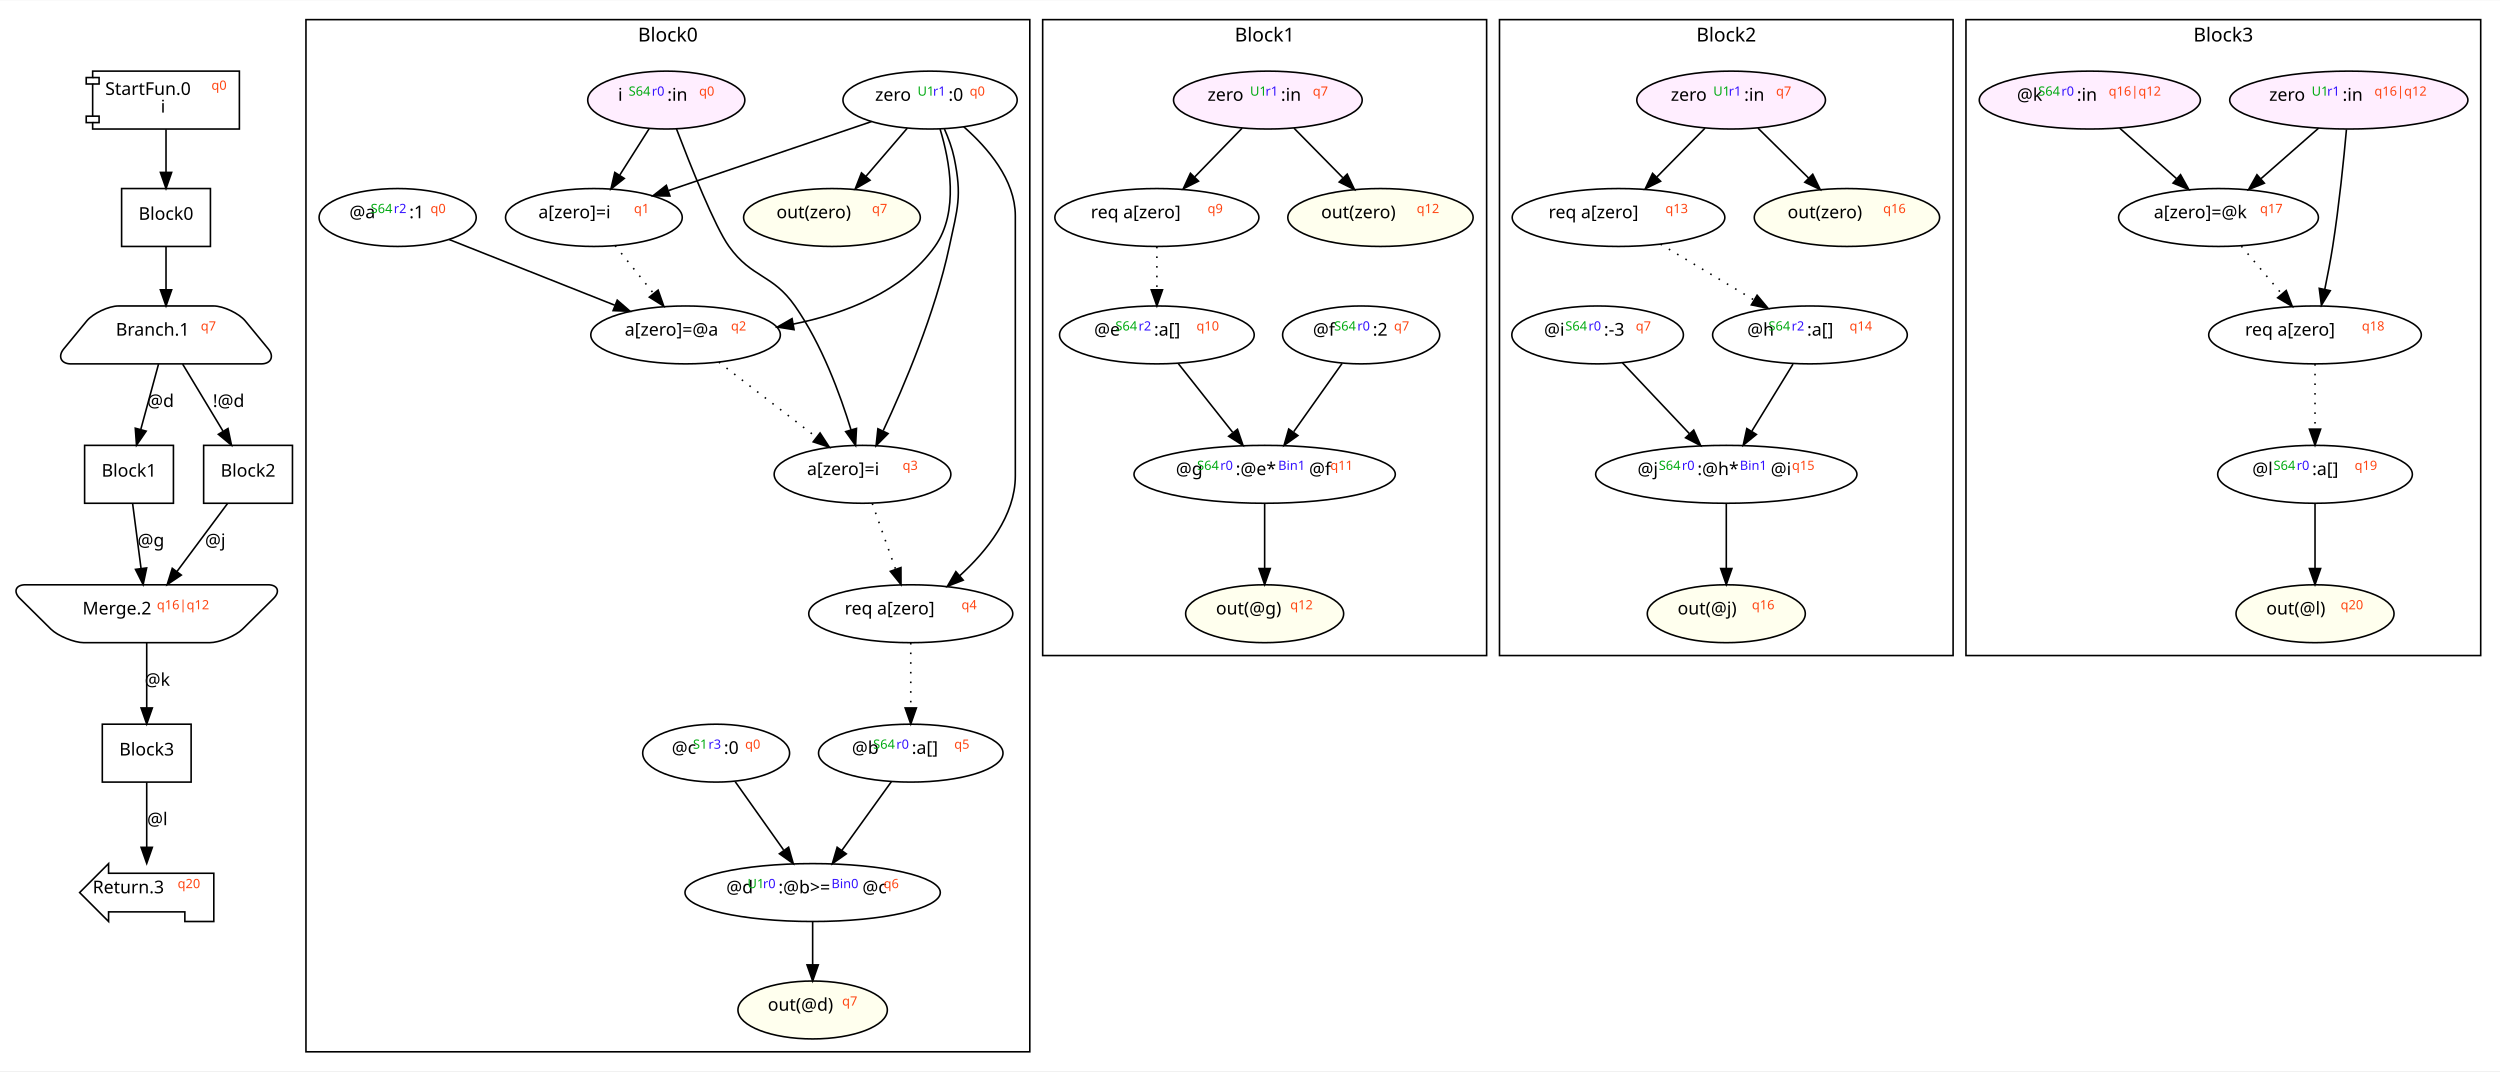
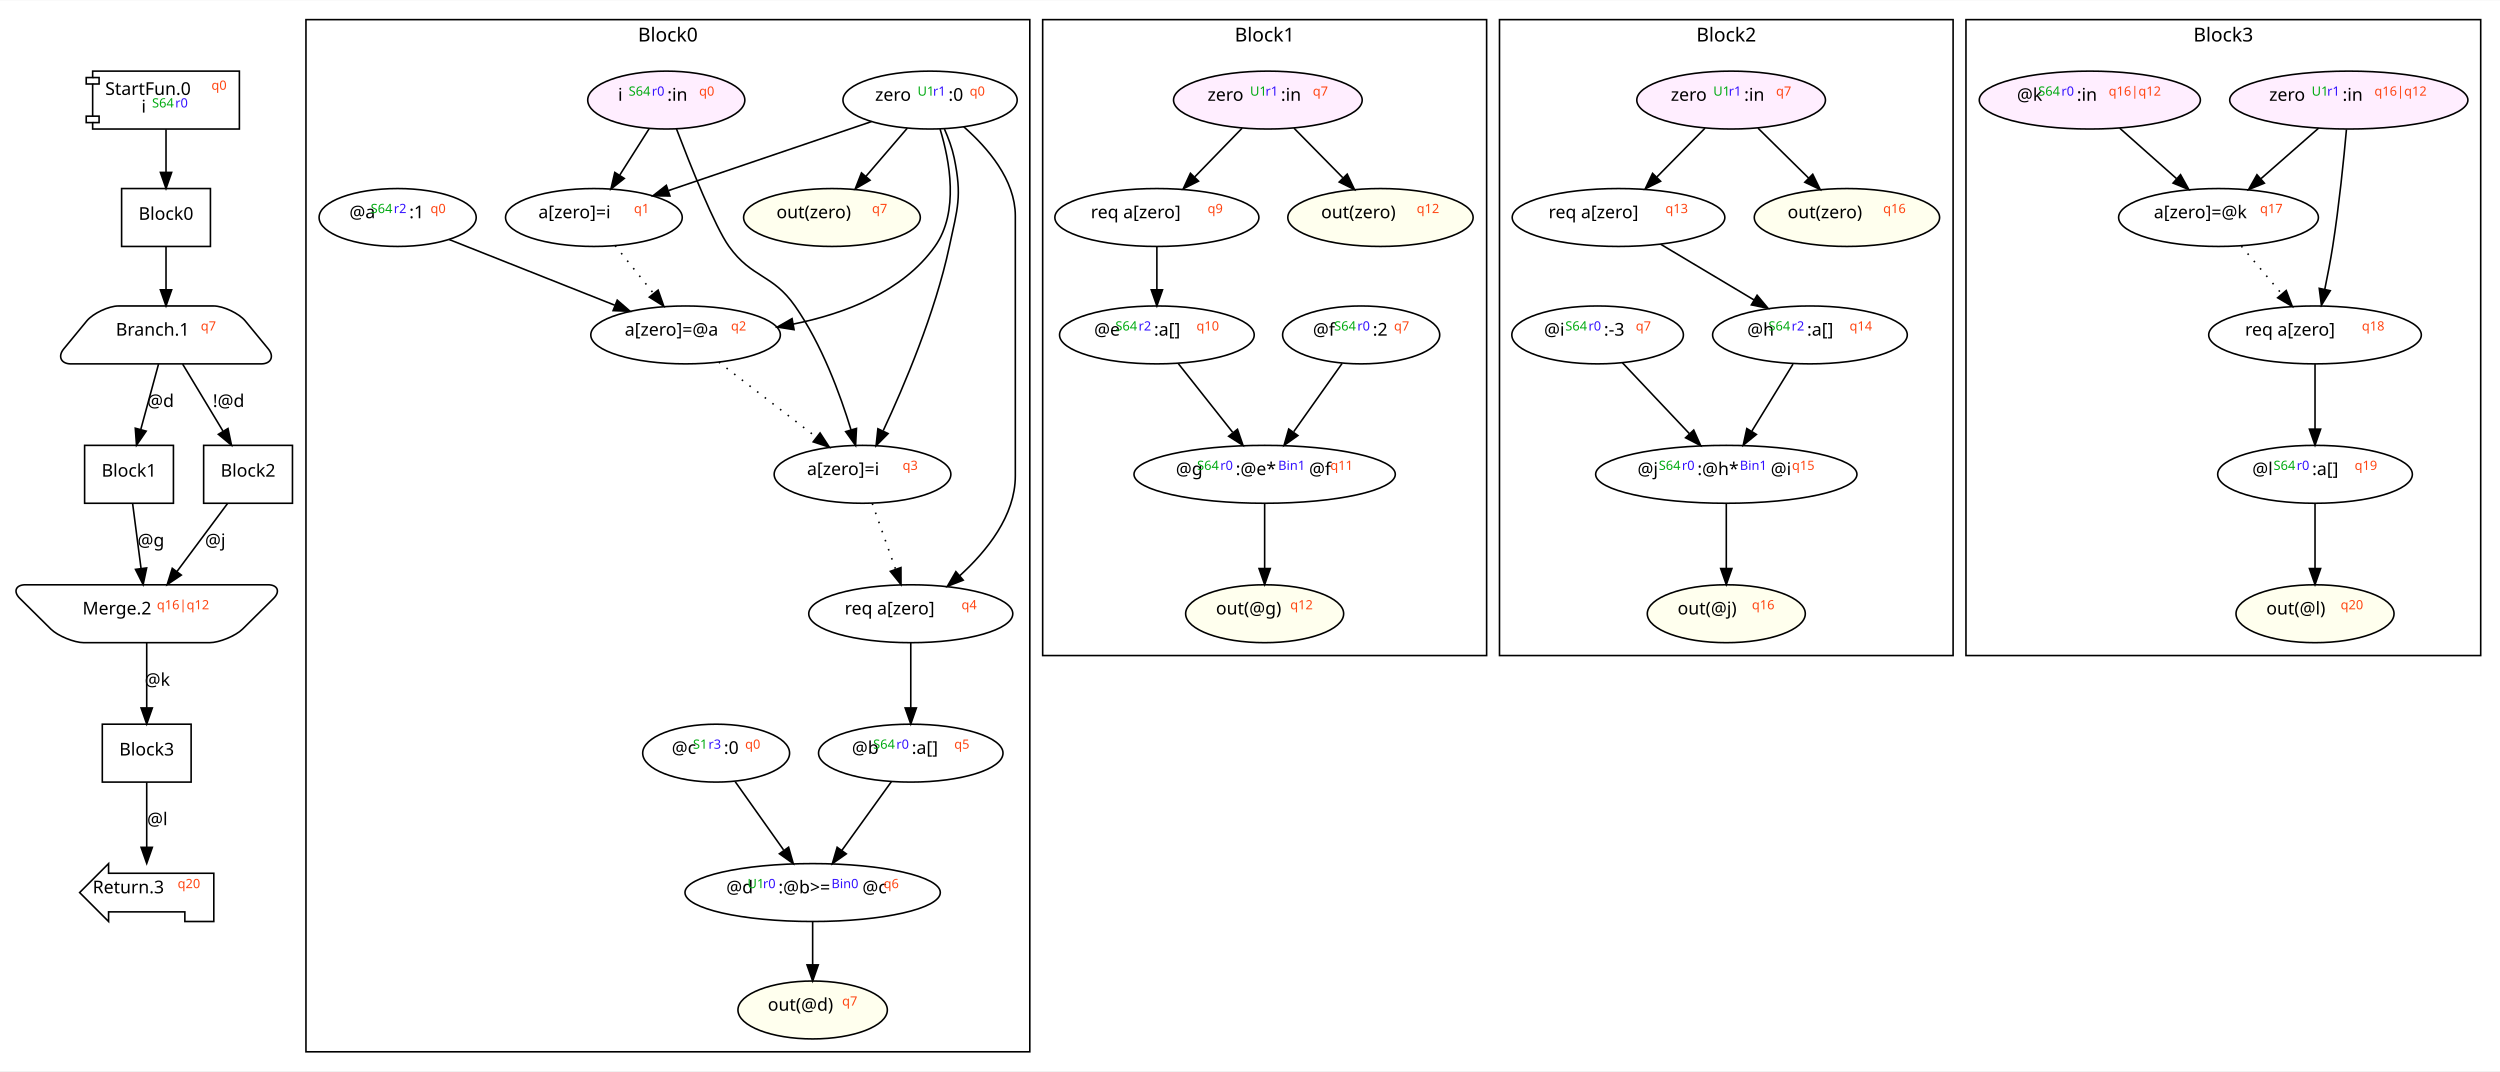
<svg xmlns="http://www.w3.org/2000/svg" width="1554pt" height="666pt" viewBox="0.00 0.00 1554.21 665.68">
  <g id="graph0" class="graph" transform="scale(1 1) rotate(0) translate(4 661.68)">
    <polygon fill="white" stroke="transparent" points="-4,4 -4,-661.68 1550.21,-661.68 1550.21,4 -4,4" />
    <g id="clust1" class="cluster">
      <polygon fill="none" stroke="black" points="186.21,-8 186.21,-649.68 636.21,-649.68 636.21,-8 186.21,-8" />
      <text text-anchor="middle" x="411.21" y="-636.08" font-family="Monaco" font-size="12.00">Block0</text>
    </g>
    <g id="clust2" class="cluster">
      <polygon fill="none" stroke="black" points="644.21,-254.34 644.21,-649.68 920.21,-649.68 920.21,-254.34 644.21,-254.34" />
      <text text-anchor="middle" x="782.21" y="-636.08" font-family="Monaco" font-size="12.00">Block1</text>
    </g>
    <g id="clust3" class="cluster">
      <polygon fill="none" stroke="black" points="928.21,-254.34 928.21,-649.68 1210.21,-649.68 1210.21,-254.34 928.21,-254.34" />
      <text text-anchor="middle" x="1069.21" y="-636.08" font-family="Monaco" font-size="12.00">Block2</text>
    </g>
    <g id="clust4" class="cluster">
      <polygon fill="none" stroke="black" points="1218.21,-254.34 1218.21,-649.68 1538.21,-649.68 1538.21,-254.34 1218.21,-254.34" />
      <text text-anchor="middle" x="1378.21" y="-636.08" font-family="Monaco" font-size="12.00">Block3</text>
    </g>
    <g id="node1" class="node">
      <polygon fill="none" stroke="black" points="144.82,-617.67 53.6,-617.67 53.6,-613.67 49.6,-613.67 49.6,-609.67 53.6,-609.67 53.6,-589.67 49.6,-589.67 49.6,-585.67 53.6,-585.67 53.6,-581.67 144.82,-581.67 144.82,-617.67" />
      <polyline fill="none" stroke="black" points="53.6,-613.67 57.6,-613.67 57.6,-609.67 53.6,-609.67 " />
      <polyline fill="none" stroke="black" points="53.6,-589.67 57.6,-589.67 57.6,-585.67 53.6,-585.67 " />
      <text text-anchor="start" x="61.4" y="-602.87" font-family="Monaco" font-size="11.00">StartFun.0</text>
      <text text-anchor="start" x="127.42" y="-602.87" font-family="Monaco" baseline-shift="super" font-size="8.00" fill="#ff4411">q0</text>
-       <text text-anchor="start" x="95.91" y="-591.87" font-family="Monaco" font-size="11.00">i</text>
+       <text text-anchor="start" x="83.91" y="-591.87" font-family="Monaco" font-size="11.00">i</text>
+       <text text-anchor="start" x="90.51" y="-591.87" font-family="Monaco" baseline-shift="super" font-size="8.00" fill="#00aa11">S64</text>
+       <text text-anchor="start" x="104.91" y="-591.87" font-family="Monaco" baseline-shift="super" font-size="8.00" fill="#3311ff">r0</text>
    </g>
    <g id="node2" class="node">
      <polygon fill="none" stroke="black" points="126.82,-544.67 71.6,-544.67 71.6,-508.67 126.82,-508.67 126.82,-544.67" />
      <text text-anchor="middle" x="99.21" y="-525.21" font-family="Monaco" font-size="11.00">Block0</text>
    </g>
    <g id="edge1" class="edge">
      <path fill="none" stroke="black" d="M99.21,-581.49C99.21,-573.46 99.21,-563.72 99.21,-554.74" />
      <polygon fill="black" stroke="black" points="102.71,-554.7 99.21,-544.7 95.71,-554.7 102.71,-554.7" />
    </g>
    <g id="node3" class="node">
      <path fill="none" stroke="black" d="M128.82,-471.67C128.82,-471.67 69.6,-471.67 69.6,-471.67 63.6,-471.67 53.79,-467.04 49.98,-462.41 49.98,-462.41 35.6,-444.94 35.6,-444.94 31.78,-440.31 33.97,-435.67 39.97,-435.67 39.97,-435.67 158.45,-435.67 158.45,-435.67 164.45,-435.67 166.64,-440.31 162.82,-444.94 162.82,-444.94 148.44,-462.41 148.44,-462.41 144.63,-467.04 134.82,-471.67 128.82,-471.67" />
      <text text-anchor="start" x="68.01" y="-453.21" font-family="Monaco" font-size="11.00">Branch.1</text>
      <text text-anchor="start" x="120.81" y="-453.21" font-family="Monaco" baseline-shift="super" font-size="8.00" fill="#ff4411">q7</text>
    </g>
    <g id="edge2" class="edge">
      <path fill="none" stroke="black" d="M99.21,-508.49C99.21,-500.46 99.21,-490.72 99.21,-481.74" />
      <polygon fill="black" stroke="black" points="102.71,-481.7 99.21,-471.7 95.71,-481.7 102.71,-481.7" />
    </g>
    <g id="node4" class="node">
      <polygon fill="none" stroke="black" points="103.82,-385.01 48.6,-385.01 48.6,-349.01 103.82,-349.01 103.82,-385.01" />
      <text text-anchor="middle" x="76.21" y="-365.54" font-family="Monaco" font-size="11.00">Block1</text>
    </g>
    <g id="edge3" class="edge">
      <path fill="none" stroke="black" d="M94.56,-435.54C91.41,-423.95 87.18,-408.4 83.58,-395.14" />
      <polygon fill="black" stroke="black" points="86.86,-393.85 80.86,-385.11 80.1,-395.68 86.86,-393.85" />
      <text text-anchor="middle" x="95.81" y="-408.87" font-family="Monaco" font-size="11.00">@d</text>
    </g>
    <g id="node5" class="node">
      <polygon fill="none" stroke="black" points="177.82,-385.01 122.6,-385.01 122.6,-349.01 177.82,-349.01 177.82,-385.01" />
      <text text-anchor="middle" x="150.21" y="-365.54" font-family="Monaco" font-size="11.00">Block2</text>
    </g>
    <g id="edge4" class="edge">
      <path fill="none" stroke="black" d="M109.53,-435.54C116.72,-423.6 126.44,-407.47 134.58,-393.96" />
      <polygon fill="black" stroke="black" points="137.74,-395.49 139.91,-385.11 131.75,-391.87 137.74,-395.49" />
      <text text-anchor="middle" x="138.11" y="-408.87" font-family="Monaco" font-size="11.00">!@d</text>
    </g>
    <g id="node6" class="node">
      <path fill="none" stroke="black" d="M48.15,-262.34C48.15,-262.34 126.27,-262.34 126.27,-262.34 132.27,-262.34 142.53,-266.56 146.79,-270.78 146.79,-270.78 166.1,-289.89 166.1,-289.89 170.37,-294.12 168.63,-298.34 162.63,-298.34 162.63,-298.34 11.79,-298.34 11.79,-298.34 5.79,-298.34 4.05,-294.12 8.32,-289.89 8.32,-289.89 27.63,-270.78 27.63,-270.78 31.89,-266.56 42.15,-262.34 48.15,-262.34" />
      <text text-anchor="start" x="47.3" y="-279.87" font-family="Monaco" font-size="11.00">Merge.2</text>
      <text text-anchor="start" x="93.51" y="-279.87" font-family="Monaco" baseline-shift="super" font-size="8.00" fill="#ff4411">q16|q12</text>
    </g>
    <g id="edge5" class="edge">
      <path fill="none" stroke="black" d="M78.44,-348.87C79.94,-337.28 81.96,-321.73 83.69,-308.47" />
      <polygon fill="black" stroke="black" points="87.17,-308.81 84.99,-298.45 80.23,-307.91 87.17,-308.81" />
      <text text-anchor="middle" x="89.81" y="-322.21" font-family="Monaco" font-size="11.00">@g</text>
    </g>
    <g id="edge6" class="edge">
      <path fill="none" stroke="black" d="M137.46,-348.87C128.41,-336.71 116.11,-320.18 105.95,-306.52" />
      <polygon fill="black" stroke="black" points="108.72,-304.38 99.94,-298.45 103.1,-308.56 108.72,-304.38" />
      <text text-anchor="middle" x="129.81" y="-322.21" font-family="Monaco" font-size="11.00">@j</text>
    </g>
    <g id="node7" class="node">
      <polygon fill="none" stroke="black" points="114.82,-211.67 59.6,-211.67 59.6,-175.67 114.82,-175.67 114.82,-211.67" />
      <text text-anchor="middle" x="87.21" y="-192.2" font-family="Monaco" font-size="11.00">Block3</text>
    </g>
    <g id="edge7" class="edge">
      <path fill="none" stroke="black" d="M87.21,-262.2C87.21,-250.61 87.21,-235.06 87.21,-221.8" />
      <polygon fill="black" stroke="black" points="90.71,-221.78 87.21,-211.78 83.71,-221.78 90.71,-221.78" />
      <text text-anchor="middle" x="93.81" y="-235.54" font-family="Monaco" font-size="11.00">@k</text>
    </g>
    <g id="node8" class="node">
      <polygon fill="none" stroke="black" points="128.92,-119 63.5,-119 63.5,-125 45.5,-107 63.5,-89 63.5,-95 110.92,-95 110.92,-89 128.92,-89 128.92,-119" />
      <text text-anchor="start" x="53.61" y="-106.53" font-family="Monaco" font-size="11.00">Return.3</text>
      <text text-anchor="start" x="106.41" y="-106.53" font-family="Monaco" baseline-shift="super" font-size="8.00" fill="#ff4411">q20</text>
    </g>
    <g id="edge8" class="edge">
      <path fill="none" stroke="black" d="M87.21,-175.53C87.21,-163.94 87.21,-148.39 87.21,-135.13" />
      <polygon fill="black" stroke="black" points="90.71,-135.11 87.21,-125.11 83.71,-135.11 90.71,-135.11" />
      <text text-anchor="middle" x="93.81" y="-148.87" font-family="Monaco" font-size="11.00">@l</text>
    </g>
    <g id="node9" class="node">
      <ellipse fill="none" stroke="black" cx="574.21" cy="-599.67" rx="54.16" ry="18" />
      <text text-anchor="start" x="540.01" y="-599.21" font-family="Monaco" font-size="11.00">zero</text>
      <text text-anchor="start" x="566.41" y="-599.21" font-family="Monaco" baseline-shift="super" font-size="8.00" fill="#00aa11">U1</text>
      <text text-anchor="start" x="576.01" y="-599.21" font-family="Monaco" baseline-shift="super" font-size="8.00" fill="#3311ff">r1</text>
      <text text-anchor="start" x="585.61" y="-599.21" font-family="Monaco" font-size="11.00">:0</text>
      <text text-anchor="start" x="598.81" y="-599.21" font-family="Monaco" baseline-shift="super" font-size="8.00" fill="#ff4411">q0</text>
    </g>
    <g id="node10" class="node">
      <ellipse fill="none" stroke="black" cx="562.21" cy="-280.34" rx="63.43" ry="18" />
      <text text-anchor="start" x="521.1" y="-279.87" font-family="Monaco" font-size="11.00">req a[zero]</text>
      <text text-anchor="start" x="593.72" y="-279.87" font-family="Monaco" baseline-shift="super" font-size="8.00" fill="#ff4411">q4</text>
    </g>
    <g id="edge12" class="edge">
      <path fill="none" stroke="black" d="M595.16,-583.05C609.97,-570.07 627.21,-550.13 627.21,-527.67 627.21,-527.67 627.21,-527.67 627.21,-366.01 627.21,-341.26 609.52,-319.29 592.6,-303.93" />
      <polygon fill="black" stroke="black" points="594.81,-301.22 584.94,-297.36 590.25,-306.53 594.81,-301.22" />
    </g>
    <g id="node12" class="node">
      <ellipse fill="none" stroke="black" cx="365.21" cy="-526.67" rx="54.93" ry="18" />
      <text text-anchor="start" x="330.7" y="-526.21" font-family="Monaco" font-size="11.00">a[zero]=i</text>
      <text text-anchor="start" x="390.11" y="-526.21" font-family="Monaco" baseline-shift="super" font-size="8.00" fill="#ff4411">q1</text>
    </g>
    <g id="edge9" class="edge">
      <path fill="none" stroke="black" d="M537.81,-586.31C502.81,-574.42 449.76,-556.4 411.72,-543.47" />
      <polygon fill="black" stroke="black" points="412.49,-540.04 401.9,-540.14 410.24,-546.67 412.49,-540.04" />
    </g>
    <g id="node16" class="node">
      <ellipse fill="none" stroke="black" cx="422.21" cy="-453.67" rx="58.93" ry="18" />
      <text text-anchor="start" x="384.4" y="-453.21" font-family="Monaco" font-size="11.00">a[zero]=@a</text>
      <text text-anchor="start" x="450.42" y="-453.21" font-family="Monaco" baseline-shift="super" font-size="8.00" fill="#ff4411">q2</text>
    </g>
    <g id="edge10" class="edge">
      <path fill="none" stroke="black" d="M580.42,-581.67C586.38,-562.15 592.42,-530.08 577.21,-508.67 557.17,-480.47 521.26,-466.87 489.05,-460.37" />
      <polygon fill="black" stroke="black" points="489.66,-456.92 479.2,-458.57 488.41,-463.81 489.66,-456.92" />
    </g>
    <g id="node19" class="node">
      <ellipse fill="#ffffee" stroke="black" cx="513.21" cy="-526.67" rx="54.93" ry="18" />
      <text text-anchor="start" x="478.7" y="-526.21" font-family="Monaco" font-size="11.00">out(zero)</text>
      <text text-anchor="start" x="538.11" y="-526.21" font-family="Monaco" baseline-shift="super" font-size="8.00" fill="#ff4411">q7</text>
    </g>
    <g id="edge13" class="edge">
      <path fill="none" stroke="black" d="M560.06,-582.21C552.4,-573.29 542.78,-562.09 534.25,-552.16" />
      <polygon fill="black" stroke="black" points="536.88,-549.85 527.71,-544.54 531.57,-554.41 536.88,-549.85" />
    </g>
    <g id="node20" class="node">
      <ellipse fill="none" stroke="black" cx="532.21" cy="-367.01" rx="54.93" ry="18" />
      <text text-anchor="start" x="497.7" y="-366.54" font-family="Monaco" font-size="11.00">a[zero]=i</text>
      <text text-anchor="start" x="557.11" y="-366.54" font-family="Monaco" baseline-shift="super" font-size="8.00" fill="#ff4411">q3</text>
    </g>
    <g id="edge11" class="edge">
      <path fill="none" stroke="black" d="M583.13,-581.68C585.61,-576.1 587.96,-569.76 589.21,-563.67 594.13,-539.69 591.34,-532.61 586.21,-508.67 577.33,-467.21 558.05,-421.86 545.09,-394.17" />
      <polygon fill="black" stroke="black" points="548.1,-392.33 540.64,-384.8 541.77,-395.34 548.1,-392.33" />
    </g>
    <g id="node13" class="node">
      <ellipse fill="none" stroke="black" cx="562.21" cy="-193.67" rx="57.34" ry="18" />
      <text text-anchor="start" x="525.6" y="-193.2" font-family="Monaco" font-size="11.00">@b</text>
      <text text-anchor="start" x="538.81" y="-193.2" font-family="Monaco" baseline-shift="super" font-size="8.00" fill="#00aa11">S64</text>
      <text text-anchor="start" x="553.21" y="-193.2" font-family="Monaco" baseline-shift="super" font-size="8.00" fill="#3311ff">r0</text>
      <text text-anchor="start" x="562.81" y="-193.2" font-family="Monaco" font-size="11.00">:a[]</text>
      <text text-anchor="start" x="589.22" y="-193.2" font-family="Monaco" baseline-shift="super" font-size="8.00" fill="#ff4411">q5</text>
    </g>
    <g id="edge23" class="edge">
-       <path fill="none" stroke="black" stroke-dasharray="1,5" d="M562.21,-262.2C562.21,-250.61 562.21,-235.06 562.21,-221.8" />
+       <path fill="none" stroke="black" d="M562.21,-262.2C562.21,-250.61 562.21,-235.06 562.21,-221.8" />
      <polygon fill="black" stroke="black" points="565.71,-221.78 562.21,-211.78 558.71,-221.78 565.71,-221.78" />
    </g>
    <g id="node11" class="node">
      <ellipse fill="#ffeeff" stroke="black" cx="410.21" cy="-599.67" rx="48.84" ry="18" />
      <text text-anchor="start" x="380.21" y="-599.21" font-family="Monaco" font-size="11.00">i</text>
      <text text-anchor="start" x="386.81" y="-599.21" font-family="Monaco" baseline-shift="super" font-size="8.00" fill="#00aa11">S64</text>
      <text text-anchor="start" x="401.21" y="-599.21" font-family="Monaco" baseline-shift="super" font-size="8.00" fill="#3311ff">r0</text>
      <text text-anchor="start" x="410.81" y="-599.21" font-family="Monaco" font-size="11.00">:in</text>
      <text text-anchor="start" x="430.61" y="-599.21" font-family="Monaco" baseline-shift="super" font-size="8.00" fill="#ff4411">q0</text>
    </g>
    <g id="edge18" class="edge">
      <path fill="none" stroke="black" d="M399.55,-581.85C394.11,-573.27 387.39,-562.66 381.33,-553.11" />
      <polygon fill="black" stroke="black" points="384.11,-550.95 375.8,-544.38 378.2,-554.7 384.11,-550.95" />
    </g>
    <g id="edge19" class="edge">
      <path fill="none" stroke="black" d="M416.55,-581.75C425.14,-559.25 440.42,-520.92 449.21,-508.67 463.53,-488.74 476.13,-491.78 490.21,-471.67 506.84,-447.92 518.36,-416.6 525.08,-394.62" />
      <polygon fill="black" stroke="black" points="528.46,-395.53 527.9,-384.95 521.74,-393.57 528.46,-395.53" />
    </g>
    <g id="edge20" class="edge">
      <path fill="none" stroke="black" stroke-dasharray="1,5" d="M378.43,-509.21C385.52,-500.37 394.41,-489.31 402.31,-479.46" />
      <polygon fill="black" stroke="black" points="405.14,-481.53 408.67,-471.54 399.68,-477.15 405.14,-481.53" />
    </g>
    <g id="node18" class="node">
      <ellipse fill="none" stroke="black" cx="501.21" cy="-107" rx="79.37" ry="18" />
      <text text-anchor="start" x="447.5" y="-106.53" font-family="Monaco" font-size="11.00">@d</text>
      <text text-anchor="start" x="460.7" y="-106.53" font-family="Monaco" baseline-shift="super" font-size="8.00" fill="#00aa11">U1</text>
      <text text-anchor="start" x="470.31" y="-106.53" font-family="Monaco" baseline-shift="super" font-size="8.00" fill="#3311ff">r0</text>
      <text text-anchor="start" x="479.91" y="-106.53" font-family="Monaco" font-size="11.00">:@b&gt;=</text>
      <text text-anchor="start" x="512.91" y="-106.53" font-family="Monaco" baseline-shift="super" font-size="8.00" fill="#3311ff">Bin0</text>
      <text text-anchor="start" x="532.12" y="-106.53" font-family="Monaco" font-size="11.00">@c</text>
      <text text-anchor="start" x="545.32" y="-106.53" font-family="Monaco" baseline-shift="super" font-size="8.00" fill="#ff4411">q6</text>
    </g>
    <g id="edge15" class="edge">
      <path fill="none" stroke="black" d="M550.16,-175.94C541.36,-163.73 529.28,-146.96 519.32,-133.14" />
      <polygon fill="black" stroke="black" points="522.13,-131.05 513.45,-124.98 516.45,-135.14 522.13,-131.05" />
    </g>
    <g id="node14" class="node">
      <ellipse fill="none" stroke="black" cx="243.21" cy="-526.67" rx="48.84" ry="18" />
      <text text-anchor="start" x="213.21" y="-526.21" font-family="Monaco" font-size="11.00">@a</text>
      <text text-anchor="start" x="226.41" y="-526.21" font-family="Monaco" baseline-shift="super" font-size="8.00" fill="#00aa11">S64</text>
      <text text-anchor="start" x="240.81" y="-526.21" font-family="Monaco" baseline-shift="super" font-size="8.00" fill="#3311ff">r2</text>
      <text text-anchor="start" x="250.41" y="-526.21" font-family="Monaco" font-size="11.00">:1</text>
      <text text-anchor="start" x="263.61" y="-526.21" font-family="Monaco" baseline-shift="super" font-size="8.00" fill="#ff4411">q0</text>
    </g>
    <g id="edge14" class="edge">
      <path fill="none" stroke="black" d="M275.21,-512.98C303.92,-501.59 346.31,-484.78 378.2,-472.13" />
      <polygon fill="black" stroke="black" points="379.73,-475.29 387.74,-468.35 377.15,-468.78 379.73,-475.29" />
    </g>
    <g id="node15" class="node">
      <ellipse fill="none" stroke="black" cx="441.21" cy="-193.67" rx="45.66" ry="18" />
      <text text-anchor="start" x="413.61" y="-193.2" font-family="Monaco" font-size="11.00">@c</text>
      <text text-anchor="start" x="426.81" y="-193.2" font-family="Monaco" baseline-shift="super" font-size="8.00" fill="#00aa11">S1</text>
      <text text-anchor="start" x="436.41" y="-193.2" font-family="Monaco" baseline-shift="super" font-size="8.00" fill="#3311ff">r3</text>
      <text text-anchor="start" x="446.01" y="-193.2" font-family="Monaco" font-size="11.00">:0</text>
      <text text-anchor="start" x="459.21" y="-193.2" font-family="Monaco" baseline-shift="super" font-size="8.00" fill="#ff4411">q0</text>
    </g>
    <g id="edge16" class="edge">
      <path fill="none" stroke="black" d="M453.06,-175.94C461.64,-163.84 473.38,-147.28 483.12,-133.53" />
      <polygon fill="black" stroke="black" points="486.25,-135.17 489.18,-124.98 480.54,-131.12 486.25,-135.17" />
    </g>
    <g id="edge21" class="edge">
      <path fill="none" stroke="black" stroke-dasharray="1,5" d="M442.9,-436.75C460.03,-423.56 484.56,-404.68 503.57,-390.05" />
      <polygon fill="black" stroke="black" points="505.82,-392.73 511.61,-383.86 501.55,-387.19 505.82,-392.73" />
    </g>
    <g id="node17" class="node">
      <ellipse fill="#ffffee" stroke="black" cx="501.21" cy="-34" rx="46.44" ry="18" />
      <text text-anchor="start" x="473.31" y="-33.53" font-family="Monaco" font-size="11.00">out(@d)</text>
      <text text-anchor="start" x="519.51" y="-33.53" font-family="Monaco" baseline-shift="super" font-size="8.00" fill="#ff4411">q7</text>
    </g>
    <g id="edge17" class="edge">
      <path fill="none" stroke="black" d="M501.21,-88.81C501.21,-80.79 501.21,-71.05 501.21,-62.07" />
      <polygon fill="black" stroke="black" points="504.71,-62.03 501.21,-52.03 497.71,-62.03 504.71,-62.03" />
    </g>
    <g id="edge22" class="edge">
      <path fill="none" stroke="black" stroke-dasharray="1,5" d="M538.28,-348.87C542.43,-337.17 548.01,-321.42 552.74,-308.07" />
      <polygon fill="black" stroke="black" points="556.11,-309.04 556.15,-298.45 549.51,-306.7 556.11,-309.04" />
    </g>
    <g id="node21" class="node">
      <ellipse fill="none" stroke="black" cx="715.21" cy="-453.67" rx="60.52" ry="18" />
      <text text-anchor="start" x="676.2" y="-453.21" font-family="Monaco" font-size="11.00">@e</text>
      <text text-anchor="start" x="689.41" y="-453.21" font-family="Monaco" baseline-shift="super" font-size="8.00" fill="#00aa11">S64</text>
      <text text-anchor="start" x="703.81" y="-453.21" font-family="Monaco" baseline-shift="super" font-size="8.00" fill="#3311ff">r2</text>
      <text text-anchor="start" x="713.41" y="-453.21" font-family="Monaco" font-size="11.00">:a[]</text>
      <text text-anchor="start" x="739.81" y="-453.21" font-family="Monaco" baseline-shift="super" font-size="8.00" fill="#ff4411">q10</text>
    </g>
    <g id="node23" class="node">
      <ellipse fill="none" stroke="black" cx="782.21" cy="-367.01" rx="81.23" ry="18" />
      <text text-anchor="start" x="727" y="-366.54" font-family="Monaco" font-size="11.00">@g</text>
      <text text-anchor="start" x="740.2" y="-366.54" font-family="Monaco" baseline-shift="super" font-size="8.00" fill="#00aa11">S64</text>
      <text text-anchor="start" x="754.61" y="-366.54" font-family="Monaco" baseline-shift="super" font-size="8.00" fill="#3311ff">r0</text>
      <text text-anchor="start" x="764.21" y="-366.54" font-family="Monaco" font-size="11.00">:@e*</text>
      <text text-anchor="start" x="790.61" y="-366.54" font-family="Monaco" baseline-shift="super" font-size="8.00" fill="#3311ff">Bin1</text>
      <text text-anchor="start" x="809.82" y="-366.54" font-family="Monaco" font-size="11.00">@f</text>
      <text text-anchor="start" x="823.02" y="-366.54" font-family="Monaco" baseline-shift="super" font-size="8.00" fill="#ff4411">q11</text>
    </g>
    <g id="edge24" class="edge">
      <path fill="none" stroke="black" d="M728.45,-435.95C738.11,-423.73 751.38,-406.97 762.32,-393.15" />
      <polygon fill="black" stroke="black" points="765.31,-395 768.77,-384.99 759.82,-390.66 765.31,-395" />
    </g>
    <g id="node22" class="node">
      <ellipse fill="none" stroke="black" cx="715.21" cy="-526.67" rx="63.43" ry="18" />
      <text text-anchor="start" x="674.1" y="-526.21" font-family="Monaco" font-size="11.00">req a[zero]</text>
      <text text-anchor="start" x="746.72" y="-526.21" font-family="Monaco" baseline-shift="super" font-size="8.00" fill="#ff4411">q9</text>
    </g>
    <g id="edge29" class="edge">
-       <path fill="none" stroke="black" stroke-dasharray="1,5" d="M715.21,-508.49C715.21,-500.46 715.21,-490.72 715.21,-481.74" />
+       <path fill="none" stroke="black" d="M715.21,-508.49C715.21,-500.46 715.21,-490.72 715.21,-481.74" />
      <polygon fill="black" stroke="black" points="718.71,-481.7 715.21,-471.7 711.71,-481.7 718.71,-481.7" />
    </g>
    <g id="node27" class="node">
      <ellipse fill="#ffffee" stroke="black" cx="782.21" cy="-280.34" rx="49.12" ry="18" />
      <text text-anchor="start" x="751.91" y="-279.87" font-family="Monaco" font-size="11.00">out(@g)</text>
      <text text-anchor="start" x="798.11" y="-279.87" font-family="Monaco" baseline-shift="super" font-size="8.00" fill="#ff4411">q12</text>
    </g>
    <g id="edge26" class="edge">
      <path fill="none" stroke="black" d="M782.21,-348.87C782.21,-337.28 782.21,-321.73 782.21,-308.47" />
      <polygon fill="black" stroke="black" points="785.71,-308.45 782.21,-298.45 778.71,-308.45 785.71,-308.45" />
    </g>
    <g id="node24" class="node">
      <ellipse fill="none" stroke="black" cx="842.21" cy="-453.67" rx="48.84" ry="18" />
      <text text-anchor="start" x="812.21" y="-453.21" font-family="Monaco" font-size="11.00">@f</text>
      <text text-anchor="start" x="825.41" y="-453.21" font-family="Monaco" baseline-shift="super" font-size="8.00" fill="#00aa11">S64</text>
      <text text-anchor="start" x="839.81" y="-453.21" font-family="Monaco" baseline-shift="super" font-size="8.00" fill="#3311ff">r0</text>
      <text text-anchor="start" x="849.41" y="-453.21" font-family="Monaco" font-size="11.00">:2</text>
      <text text-anchor="start" x="862.61" y="-453.21" font-family="Monaco" baseline-shift="super" font-size="8.00" fill="#ff4411">q7</text>
    </g>
    <g id="edge25" class="edge">
      <path fill="none" stroke="black" d="M830.36,-435.95C821.78,-423.85 810.04,-407.28 800.3,-393.54" />
      <polygon fill="black" stroke="black" points="802.88,-391.12 794.25,-384.99 797.17,-395.17 802.88,-391.12" />
    </g>
    <g id="node25" class="node">
      <ellipse fill="#ffeeff" stroke="black" cx="784.21" cy="-599.67" rx="58.65" ry="18" />
      <text text-anchor="start" x="746.7" y="-599.21" font-family="Monaco" font-size="11.00">zero</text>
      <text text-anchor="start" x="773.11" y="-599.21" font-family="Monaco" baseline-shift="super" font-size="8.00" fill="#00aa11">U1</text>
      <text text-anchor="start" x="782.71" y="-599.21" font-family="Monaco" baseline-shift="super" font-size="8.00" fill="#3311ff">r1</text>
      <text text-anchor="start" x="792.31" y="-599.21" font-family="Monaco" font-size="11.00">:in</text>
      <text text-anchor="start" x="812.12" y="-599.21" font-family="Monaco" baseline-shift="super" font-size="8.00" fill="#ff4411">q7</text>
    </g>
    <g id="edge27" class="edge">
      <path fill="none" stroke="black" d="M768.21,-582.21C759.45,-573.2 748.44,-561.86 738.72,-551.87" />
      <polygon fill="black" stroke="black" points="741.09,-549.28 731.61,-544.54 736.07,-554.16 741.09,-549.28" />
    </g>
    <g id="node26" class="node">
      <ellipse fill="#ffffee" stroke="black" cx="854.21" cy="-526.67" rx="57.61" ry="18" />
      <text text-anchor="start" x="817.3" y="-526.21" font-family="Monaco" font-size="11.00">out(zero)</text>
      <text text-anchor="start" x="876.71" y="-526.21" font-family="Monaco" baseline-shift="super" font-size="8.00" fill="#ff4411">q12</text>
    </g>
    <g id="edge28" class="edge">
      <path fill="none" stroke="black" d="M800.45,-582.21C809.46,-573.07 820.83,-561.54 830.78,-551.43" />
      <polygon fill="black" stroke="black" points="833.53,-553.63 838.06,-544.05 828.55,-548.72 833.53,-553.63" />
    </g>
    <g id="node28" class="node">
      <ellipse fill="none" stroke="black" cx="1121.21" cy="-453.67" rx="60.52" ry="18" />
      <text text-anchor="start" x="1082.2" y="-453.21" font-family="Monaco" font-size="11.00">@h</text>
      <text text-anchor="start" x="1095.41" y="-453.21" font-family="Monaco" baseline-shift="super" font-size="8.00" fill="#00aa11">S64</text>
      <text text-anchor="start" x="1109.81" y="-453.21" font-family="Monaco" baseline-shift="super" font-size="8.00" fill="#3311ff">r2</text>
      <text text-anchor="start" x="1119.41" y="-453.21" font-family="Monaco" font-size="11.00">:a[]</text>
      <text text-anchor="start" x="1145.81" y="-453.21" font-family="Monaco" baseline-shift="super" font-size="8.00" fill="#ff4411">q14</text>
    </g>
    <g id="node32" class="node">
      <ellipse fill="none" stroke="black" cx="1069.21" cy="-367.01" rx="81.23" ry="18" />
      <text text-anchor="start" x="1014" y="-366.54" font-family="Monaco" font-size="11.00">@j</text>
      <text text-anchor="start" x="1027.2" y="-366.54" font-family="Monaco" baseline-shift="super" font-size="8.00" fill="#00aa11">S64</text>
      <text text-anchor="start" x="1041.61" y="-366.54" font-family="Monaco" baseline-shift="super" font-size="8.00" fill="#3311ff">r0</text>
      <text text-anchor="start" x="1051.21" y="-366.54" font-family="Monaco" font-size="11.00">:@h*</text>
      <text text-anchor="start" x="1077.61" y="-366.54" font-family="Monaco" baseline-shift="super" font-size="8.00" fill="#3311ff">Bin1</text>
      <text text-anchor="start" x="1096.82" y="-366.54" font-family="Monaco" font-size="11.00">@i</text>
      <text text-anchor="start" x="1110.02" y="-366.54" font-family="Monaco" baseline-shift="super" font-size="8.00" fill="#ff4411">q15</text>
    </g>
    <g id="edge30" class="edge">
      <path fill="none" stroke="black" d="M1110.69,-435.54C1103.36,-423.6 1093.45,-407.47 1085.15,-393.96" />
      <polygon fill="black" stroke="black" points="1087.93,-391.8 1079.72,-385.11 1081.97,-395.47 1087.93,-391.8" />
    </g>
    <g id="node29" class="node">
      <ellipse fill="#ffffee" stroke="black" cx="1069.21" cy="-280.34" rx="49.12" ry="18" />
      <text text-anchor="start" x="1038.91" y="-279.87" font-family="Monaco" font-size="11.00">out(@j)</text>
      <text text-anchor="start" x="1085.11" y="-279.87" font-family="Monaco" baseline-shift="super" font-size="8.00" fill="#ff4411">q16</text>
    </g>
    <g id="node30" class="node">
      <ellipse fill="none" stroke="black" cx="1002.21" cy="-526.67" rx="66.1" ry="18" />
      <text text-anchor="start" x="958.7" y="-526.21" font-family="Monaco" font-size="11.00">req a[zero]</text>
      <text text-anchor="start" x="1031.32" y="-526.21" font-family="Monaco" baseline-shift="super" font-size="8.00" fill="#ff4411">q13</text>
    </g>
    <g id="edge35" class="edge">
-       <path fill="none" stroke="black" stroke-dasharray="1,5" d="M1028.33,-510.09C1045.38,-499.92 1067.84,-486.52 1086.4,-475.44" />
+       <path fill="none" stroke="black" d="M1028.33,-510.09C1045.38,-499.92 1067.84,-486.52 1086.4,-475.44" />
      <polygon fill="black" stroke="black" points="1088.36,-478.35 1095.16,-470.22 1084.78,-472.34 1088.36,-478.35" />
    </g>
    <g id="node31" class="node">
      <ellipse fill="#ffffee" stroke="black" cx="1144.21" cy="-526.67" rx="57.61" ry="18" />
      <text text-anchor="start" x="1107.3" y="-526.21" font-family="Monaco" font-size="11.00">out(zero)</text>
      <text text-anchor="start" x="1166.71" y="-526.21" font-family="Monaco" baseline-shift="super" font-size="8.00" fill="#ff4411">q16</text>
    </g>
    <g id="edge32" class="edge">
      <path fill="none" stroke="black" d="M1069.21,-348.87C1069.21,-337.28 1069.21,-321.73 1069.21,-308.47" />
      <polygon fill="black" stroke="black" points="1072.71,-308.45 1069.21,-298.45 1065.71,-308.45 1072.71,-308.45" />
    </g>
    <g id="node33" class="node">
      <ellipse fill="#ffeeff" stroke="black" cx="1072.21" cy="-599.67" rx="58.65" ry="18" />
      <text text-anchor="start" x="1034.7" y="-599.21" font-family="Monaco" font-size="11.00">zero</text>
      <text text-anchor="start" x="1061.11" y="-599.21" font-family="Monaco" baseline-shift="super" font-size="8.00" fill="#00aa11">U1</text>
      <text text-anchor="start" x="1070.71" y="-599.21" font-family="Monaco" baseline-shift="super" font-size="8.00" fill="#3311ff">r1</text>
      <text text-anchor="start" x="1080.31" y="-599.21" font-family="Monaco" font-size="11.00">:in</text>
      <text text-anchor="start" x="1100.12" y="-599.21" font-family="Monaco" baseline-shift="super" font-size="8.00" fill="#ff4411">q7</text>
    </g>
    <g id="edge33" class="edge">
      <path fill="none" stroke="black" d="M1055.98,-582.21C1047.09,-573.2 1035.92,-561.86 1026.06,-551.87" />
      <polygon fill="black" stroke="black" points="1028.36,-549.21 1018.84,-544.54 1023.37,-554.12 1028.36,-549.21" />
    </g>
    <g id="edge34" class="edge">
      <path fill="none" stroke="black" d="M1088.91,-582.21C1098.27,-572.98 1110.1,-561.31 1120.42,-551.14" />
      <polygon fill="black" stroke="black" points="1122.94,-553.57 1127.6,-544.05 1118.02,-548.58 1122.94,-553.57" />
    </g>
    <g id="node34" class="node">
      <ellipse fill="none" stroke="black" cx="989.21" cy="-453.67" rx="53.34" ry="18" />
      <text text-anchor="start" x="955.91" y="-453.21" font-family="Monaco" font-size="11.00">@i</text>
      <text text-anchor="start" x="969.11" y="-453.21" font-family="Monaco" baseline-shift="super" font-size="8.00" fill="#00aa11">S64</text>
      <text text-anchor="start" x="983.51" y="-453.21" font-family="Monaco" baseline-shift="super" font-size="8.00" fill="#3311ff">r0</text>
      <text text-anchor="start" x="993.11" y="-453.21" font-family="Monaco" font-size="11.00">:-3</text>
      <text text-anchor="start" x="1012.91" y="-453.21" font-family="Monaco" baseline-shift="super" font-size="8.00" fill="#ff4411">q7</text>
    </g>
    <g id="edge31" class="edge">
      <path fill="none" stroke="black" d="M1004.64,-436.35C1016.43,-423.86 1032.89,-406.44 1046.24,-392.32" />
      <polygon fill="black" stroke="black" points="1048.96,-394.53 1053.29,-384.86 1043.87,-389.72 1048.96,-394.53" />
    </g>
    <g id="node35" class="node">
      <ellipse fill="#ffeeff" stroke="black" cx="1456.21" cy="-599.67" rx="74.05" ry="18" />
      <text text-anchor="start" x="1406.7" y="-599.21" font-family="Monaco" font-size="11.00">zero</text>
      <text text-anchor="start" x="1433.11" y="-599.21" font-family="Monaco" baseline-shift="super" font-size="8.00" fill="#00aa11">U1</text>
      <text text-anchor="start" x="1442.71" y="-599.21" font-family="Monaco" baseline-shift="super" font-size="8.00" fill="#3311ff">r1</text>
      <text text-anchor="start" x="1452.31" y="-599.21" font-family="Monaco" font-size="11.00">:in</text>
      <text text-anchor="start" x="1472.11" y="-599.21" font-family="Monaco" baseline-shift="super" font-size="8.00" fill="#ff4411">q16|q12</text>
    </g>
    <g id="node37" class="node">
      <ellipse fill="none" stroke="black" cx="1375.21" cy="-526.67" rx="62.11" ry="18" />
      <text text-anchor="start" x="1335" y="-526.21" font-family="Monaco" font-size="11.00">a[zero]=@k</text>
      <text text-anchor="start" x="1401.01" y="-526.21" font-family="Monaco" baseline-shift="super" font-size="8.00" fill="#ff4411">q17</text>
    </g>
    <g id="edge37" class="edge">
      <path fill="none" stroke="black" d="M1437.42,-582.21C1426.79,-572.89 1413.33,-561.08 1401.64,-550.84" />
      <polygon fill="black" stroke="black" points="1403.72,-548.01 1393.9,-544.05 1399.11,-553.28 1403.72,-548.01" />
    </g>
    <g id="node39" class="node">
      <ellipse fill="none" stroke="black" cx="1435.21" cy="-453.67" rx="66.1" ry="18" />
      <text text-anchor="start" x="1391.7" y="-453.21" font-family="Monaco" font-size="11.00">req a[zero]</text>
      <text text-anchor="start" x="1464.32" y="-453.21" font-family="Monaco" baseline-shift="super" font-size="8.00" fill="#ff4411">q18</text>
    </g>
    <g id="edge38" class="edge">
      <path fill="none" stroke="black" d="M1454.75,-581.36C1453.12,-563.19 1450.16,-533.83 1446.21,-508.67 1444.84,-499.94 1443.02,-490.47 1441.26,-481.94" />
      <polygon fill="black" stroke="black" points="1444.68,-481.17 1439.18,-472.11 1437.83,-482.62 1444.68,-481.17" />
    </g>
    <g id="node36" class="node">
      <ellipse fill="#ffeeff" stroke="black" cx="1295.21" cy="-599.67" rx="68.74" ry="18" />
      <text text-anchor="start" x="1249.9" y="-599.21" font-family="Monaco" font-size="11.00">@k</text>
      <text text-anchor="start" x="1263.11" y="-599.21" font-family="Monaco" baseline-shift="super" font-size="8.00" fill="#00aa11">S64</text>
      <text text-anchor="start" x="1277.51" y="-599.21" font-family="Monaco" baseline-shift="super" font-size="8.00" fill="#3311ff">r0</text>
      <text text-anchor="start" x="1287.11" y="-599.21" font-family="Monaco" font-size="11.00">:in</text>
      <text text-anchor="start" x="1306.91" y="-599.21" font-family="Monaco" baseline-shift="super" font-size="8.00" fill="#ff4411">q16|q12</text>
    </g>
    <g id="edge39" class="edge">
      <path fill="none" stroke="black" d="M1313.77,-582.21C1324.27,-572.89 1337.57,-561.08 1349.11,-550.84" />
      <polygon fill="black" stroke="black" points="1351.6,-553.31 1356.76,-544.05 1346.95,-548.07 1351.6,-553.31" />
    </g>
    <g id="edge40" class="edge">
      <path fill="none" stroke="black" stroke-dasharray="1,5" d="M1389.43,-508.85C1396.9,-500.01 1406.2,-489 1414.46,-479.23" />
      <polygon fill="black" stroke="black" points="1417.31,-481.28 1421.09,-471.38 1411.97,-476.76 1417.31,-481.28" />
    </g>
    <g id="node38" class="node">
      <ellipse fill="#ffffee" stroke="black" cx="1435.21" cy="-280.34" rx="49.12" ry="18" />
      <text text-anchor="start" x="1404.91" y="-279.87" font-family="Monaco" font-size="11.00">out(@l)</text>
      <text text-anchor="start" x="1451.11" y="-279.87" font-family="Monaco" baseline-shift="super" font-size="8.00" fill="#ff4411">q20</text>
    </g>
    <g id="node40" class="node">
      <ellipse fill="none" stroke="black" cx="1435.21" cy="-367.01" rx="60.52" ry="18" />
      <text text-anchor="start" x="1396.2" y="-366.54" font-family="Monaco" font-size="11.00">@l</text>
      <text text-anchor="start" x="1409.41" y="-366.54" font-family="Monaco" baseline-shift="super" font-size="8.00" fill="#00aa11">S64</text>
      <text text-anchor="start" x="1423.81" y="-366.54" font-family="Monaco" baseline-shift="super" font-size="8.00" fill="#3311ff">r0</text>
      <text text-anchor="start" x="1433.41" y="-366.54" font-family="Monaco" font-size="11.00">:a[]</text>
      <text text-anchor="start" x="1459.81" y="-366.54" font-family="Monaco" baseline-shift="super" font-size="8.00" fill="#ff4411">q19</text>
    </g>
    <g id="edge41" class="edge">
-       <path fill="none" stroke="black" stroke-dasharray="1,5" d="M1435.21,-435.54C1435.21,-423.95 1435.21,-408.4 1435.21,-395.14" />
+       <path fill="none" stroke="black" d="M1435.21,-435.54C1435.21,-423.95 1435.21,-408.4 1435.21,-395.14" />
      <polygon fill="black" stroke="black" points="1438.71,-395.11 1435.21,-385.11 1431.71,-395.11 1438.71,-395.11" />
    </g>
    <g id="edge36" class="edge">
      <path fill="none" stroke="black" d="M1435.21,-348.87C1435.21,-337.28 1435.21,-321.73 1435.21,-308.47" />
      <polygon fill="black" stroke="black" points="1438.71,-308.45 1435.21,-298.45 1431.71,-308.45 1438.71,-308.45" />
    </g>
  </g>
</svg>
